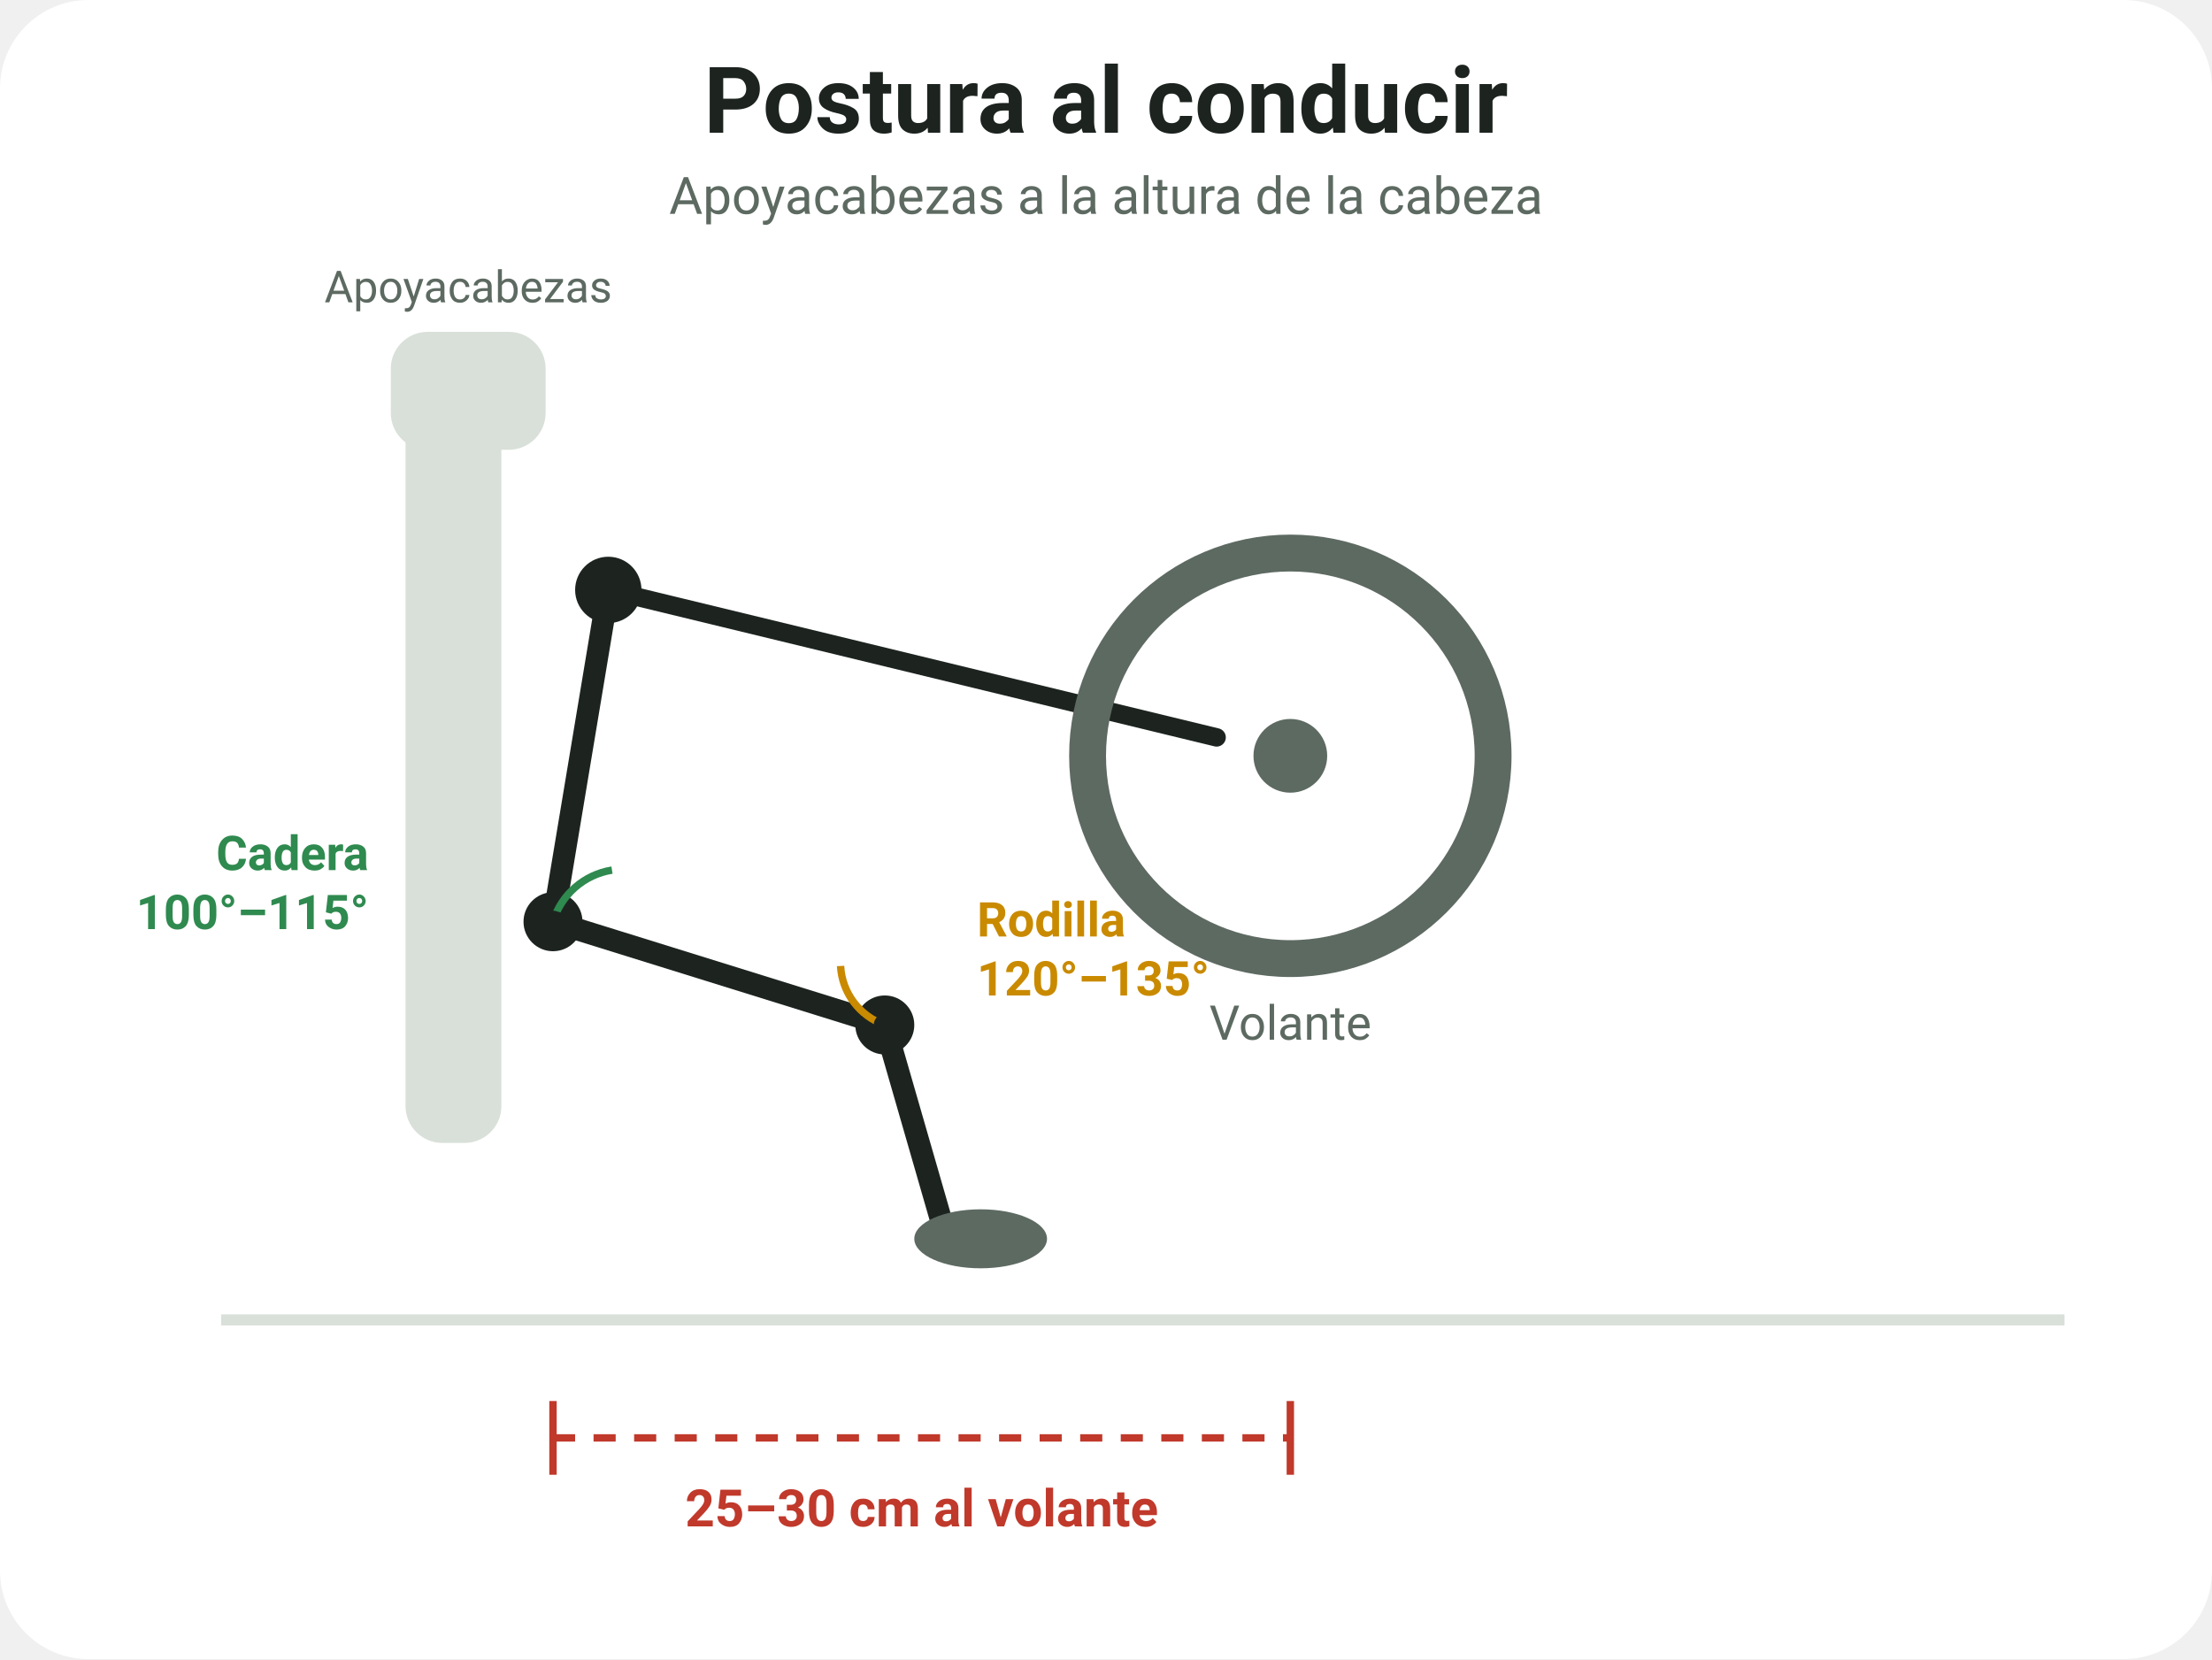
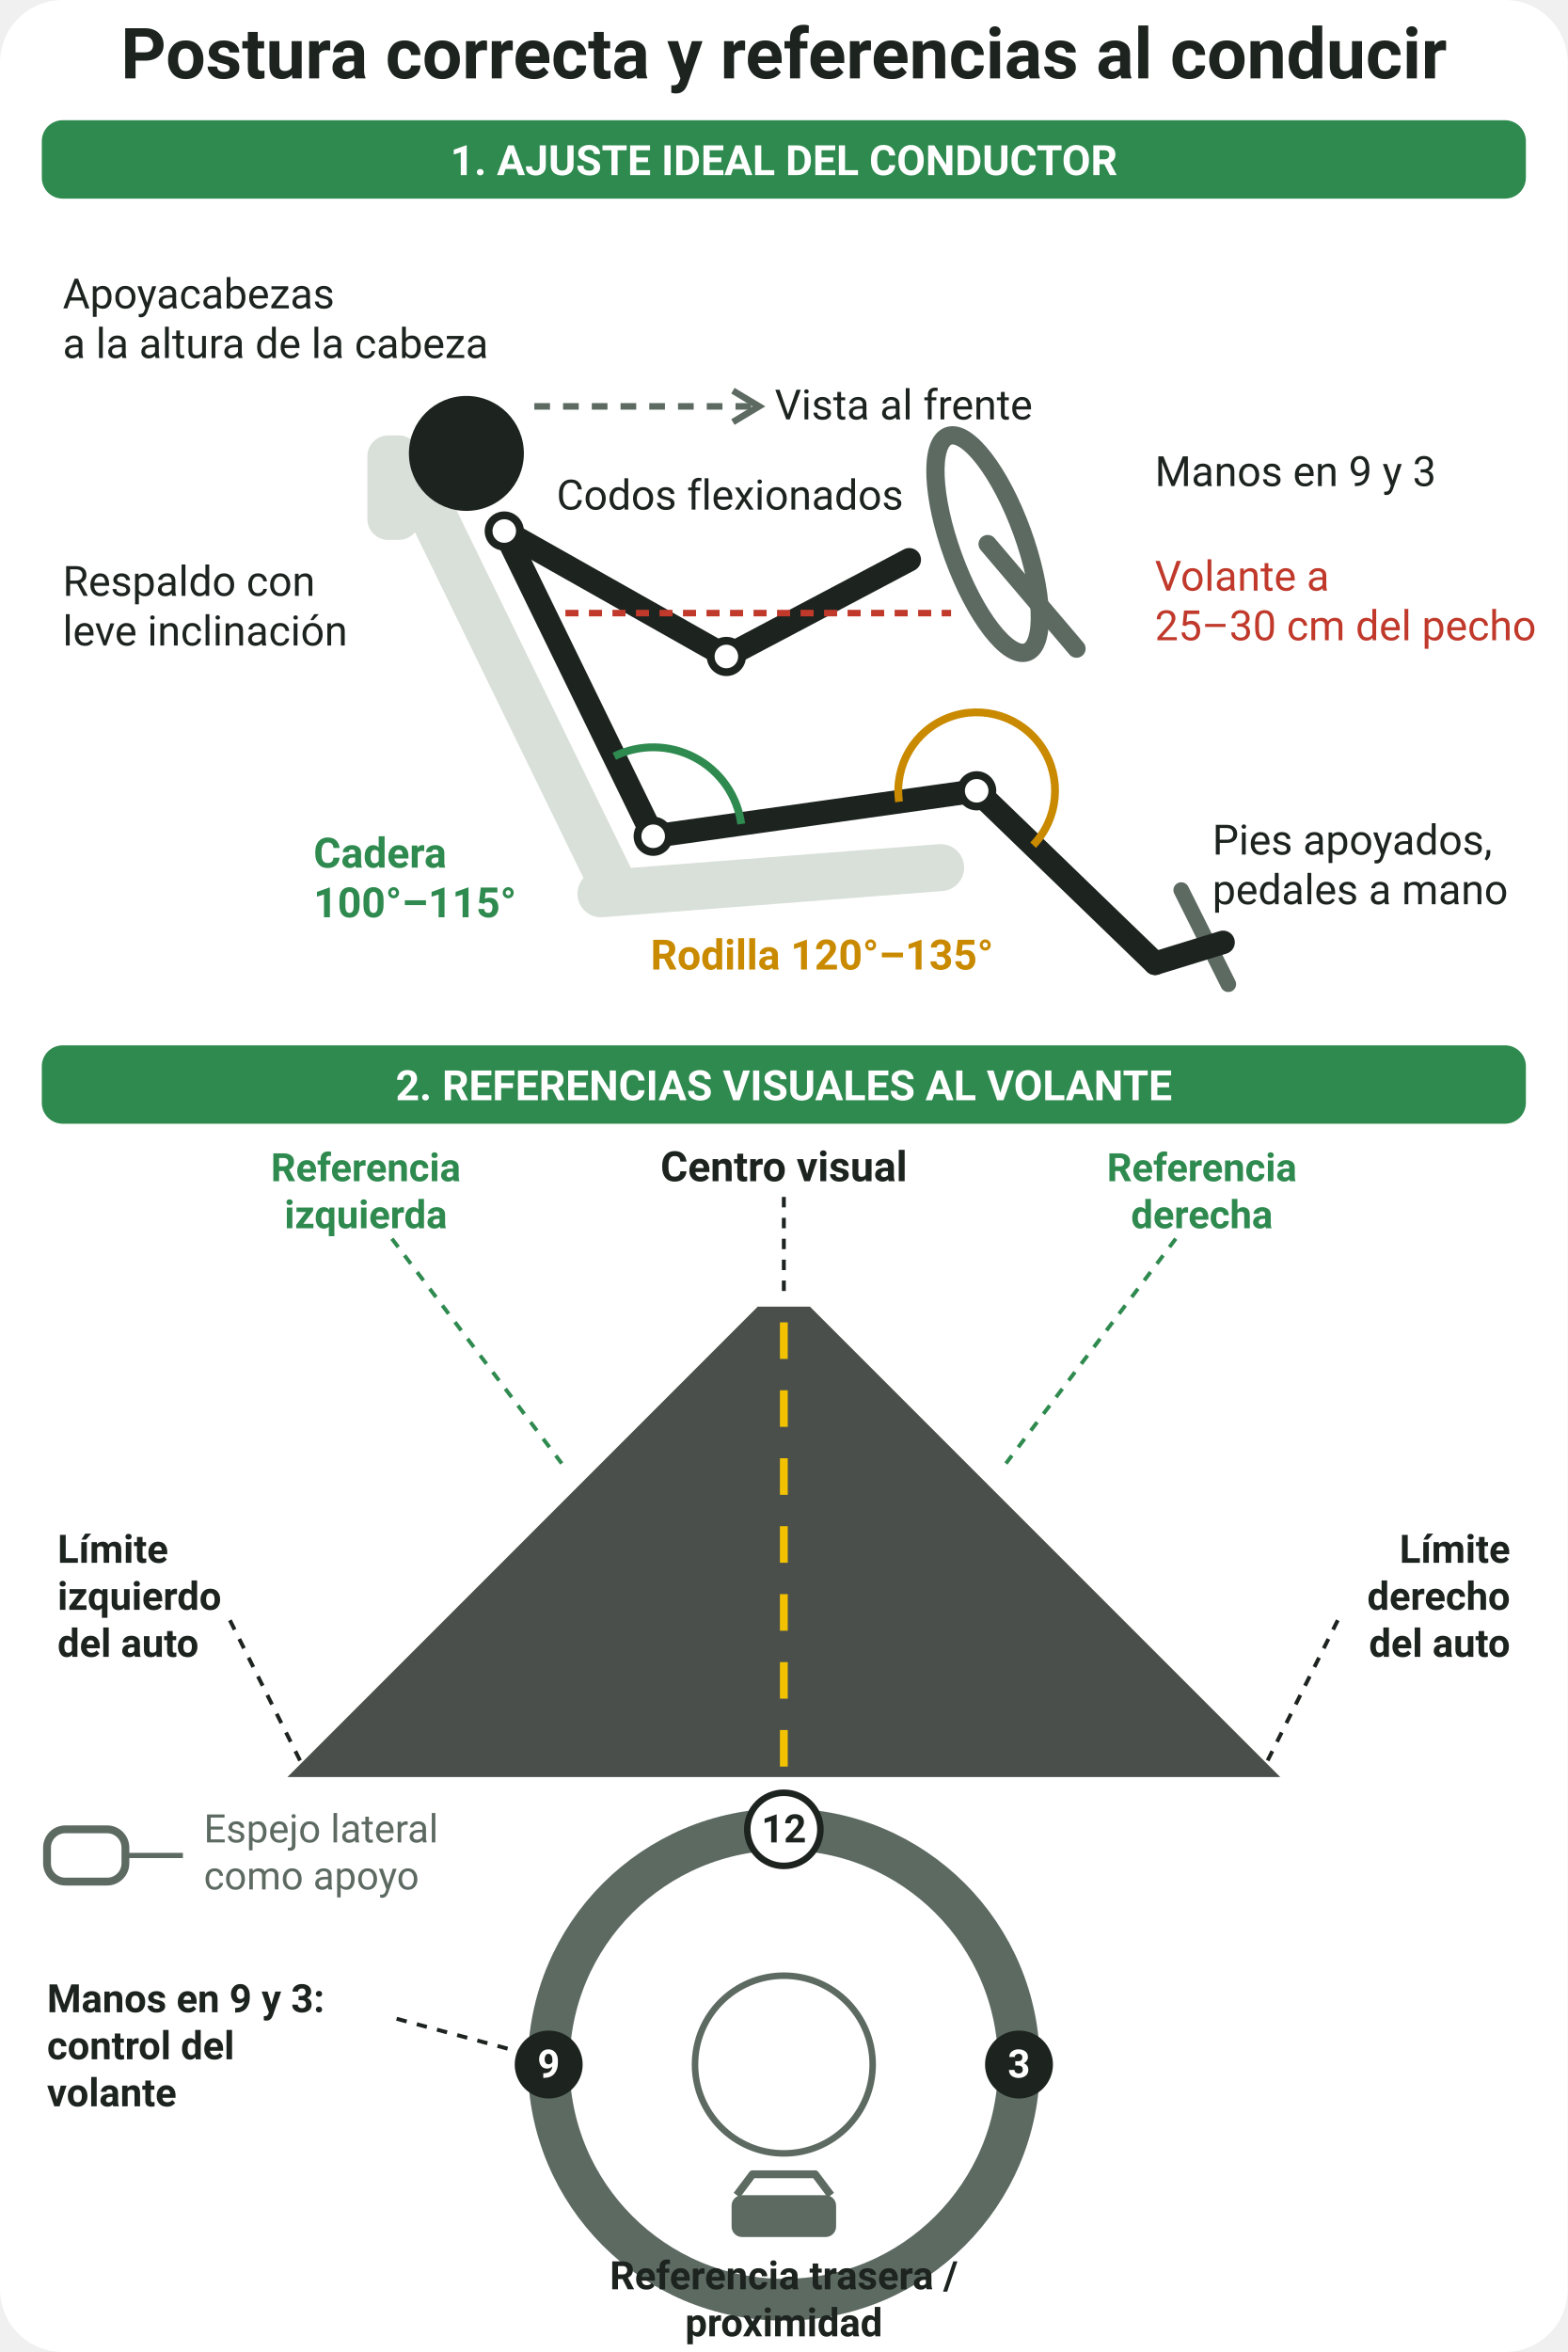
- <svg xmlns="http://www.w3.org/2000/svg" viewBox="0 0 600 450" font-family="system-ui, -apple-system, Segoe UI, Roboto, sans-serif">
-   <rect x="0" y="0" width="600" height="450" rx="24" fill="#ffffff" />
-   <text x="300" y="36" text-anchor="middle" font-size="25" font-weight="bold" fill="#1d2420">Postura al conducir</text>
-   <text x="300" y="58" text-anchor="middle" font-size="14" fill="#5d6a62">Apoyacabezas a la altura de la cabeza</text>
+ <svg xmlns="http://www.w3.org/2000/svg" viewBox="0 0 600 900" font-family="system-ui, -apple-system, Segoe UI, Roboto, sans-serif">
+   <rect x="0" y="0" width="600" height="900" rx="24" fill="#ffffff" />
+   <text x="300" y="30" text-anchor="middle" font-size="27" font-weight="bold" fill="#1d2420">Postura correcta y referencias al conducir</text>
+   <rect x="16" y="46" width="568" height="30" rx="8" fill="#2f8a4f" />
+   <text x="300" y="67" text-anchor="middle" font-size="16" font-weight="bold" fill="#ffffff">1. AJUSTE IDEAL DEL CONDUCTOR</text>
  <g>
-     <rect x="110" y="110" width="26" height="200" rx="10" fill="#d9e0d9" />
-     <rect x="106" y="90" width="42" height="32" rx="10" fill="#d9e0d9" />
-     <text x="127" y="82" text-anchor="middle" font-size="12" fill="#5d6a62">Apoyacabezas</text>
-     <circle cx="165" cy="160" r="9" fill="#1d2420" />
-     <line x1="165" y1="160" x2="150" y2="250" stroke="#1d2420" stroke-width="6" stroke-linecap="round" />
-     <circle cx="150" cy="250" r="8" fill="#1d2420" />
-     <path d="M 150 250 A 20 20 0 0 1 166 236" fill="none" stroke="#2f8a4f" stroke-width="2" />
-     <text x="100" y="236" text-anchor="end" font-size="13" fill="#2f8a4f" font-weight="bold">Cadera</text>
-     <text x="100" y="252" text-anchor="end" font-size="13" fill="#2f8a4f" font-weight="bold">100°–115°</text>
-     <line x1="150" y1="250" x2="240" y2="278" stroke="#1d2420" stroke-width="6" stroke-linecap="round" />
-     <circle cx="240" cy="278" r="8" fill="#1d2420" />
-     <path d="M 240 278 A 18 18 0 0 1 228 262" fill="none" stroke="#c98a00" stroke-width="2" />
-     <text x="265" y="254" font-size="13" fill="#c98a00" font-weight="bold">Rodilla</text>
-     <text x="265" y="270" font-size="13" fill="#c98a00" font-weight="bold">120°–135°</text>
-     <line x1="240" y1="278" x2="255" y2="330" stroke="#1d2420" stroke-width="6" stroke-linecap="round" />
-     <ellipse cx="266" cy="336" rx="18" ry="8" fill="#5d6a62" />
-     <line x1="165" y1="160" x2="330" y2="200" stroke="#1d2420" stroke-width="5" stroke-linecap="round" />
-     <circle cx="350" cy="205" r="55" fill="none" stroke="#5d6a62" stroke-width="10" />
-     <circle cx="350" cy="205" r="10" fill="#5d6a62" />
-     <text x="350" y="282" text-anchor="middle" font-size="13" fill="#5d6a62">Volante</text>
-     <line x1="150" y1="390" x2="350" y2="390" stroke="#c0392b" stroke-width="2" stroke-dasharray="6,5" />
-     <line x1="150" y1="380" x2="150" y2="400" stroke="#c0392b" stroke-width="2" />
-     <line x1="350" y1="380" x2="350" y2="400" stroke="#c0392b" stroke-width="2" />
-     <text x="250" y="414" text-anchor="middle" font-size="14" fill="#c0392b" font-weight="bold">25–30 cm al volante</text>
-     <line x1="60" y1="358" x2="560" y2="358" stroke="#d9e0d9" stroke-width="3" />
+     <line x1="230" y1="342" x2="360" y2="332" stroke="#d9e0d9" stroke-width="18" stroke-linecap="round" />
+     <line x1="234.6" y1="338.6" x2="164.5" y2="194.8" stroke="#d9e0d9" stroke-width="18" stroke-linecap="round" />
+     <rect x="140.6" y="166.6" width="20" height="40" rx="8" fill="#d9e0d9" />
+     <line x1="452.1" y1="340.6" x2="470.1" y2="376.6" stroke="#5d6a62" stroke-width="6" stroke-linecap="round" />
+     <ellipse cx="378.0" cy="208.2" rx="14" ry="44" transform="rotate(-20 378.0 208.2)" fill="none" stroke="#5d6a62" stroke-width="7" />
+     <line x1="378.0" y1="208.2" x2="412.0" y2="248.2" stroke="#5d6a62" stroke-width="7" stroke-linecap="round" />
+     <line x1="250.0" y1="320.0" x2="193.0" y2="203.2" stroke="#1d2420" stroke-width="9" stroke-linecap="round" />
+     <line x1="250.0" y1="320.0" x2="373.8" y2="302.6" stroke="#1d2420" stroke-width="9" stroke-linecap="round" />
+     <line x1="373.8" y1="302.6" x2="442.1" y2="368.6" stroke="#1d2420" stroke-width="9" stroke-linecap="round" />
+     <line x1="193.0" y1="203.2" x2="278.0" y2="251.2" stroke="#1d2420" stroke-width="9" stroke-linecap="round" />
+     <line x1="278.0" y1="251.2" x2="348.0" y2="214.2" stroke="#1d2420" stroke-width="9" stroke-linecap="round" />
+     <line x1="442.1" y1="368.6" x2="468.1" y2="360.6" stroke="#1d2420" stroke-width="9" stroke-linecap="round" />
+     <circle cx="178.5" cy="173.5" r="22" fill="#1d2420" />
+     <circle cx="250.0" cy="320.0" r="6" fill="#ffffff" stroke="#1d2420" stroke-width="3" />
+     <circle cx="373.8" cy="302.6" r="6" fill="#ffffff" stroke="#1d2420" stroke-width="3" />
+     <circle cx="193.0" cy="203.2" r="6" fill="#ffffff" stroke="#1d2420" stroke-width="3" />
+     <circle cx="278.0" cy="251.2" r="6" fill="#ffffff" stroke="#1d2420" stroke-width="3" />
+     <path d="M283.7,315.3 A34,34 0 0,0 235.1,289.4" fill="none" stroke="#2f8a4f" stroke-width="3" />
+     <path d="M395.4,323.4 A30,30 0 1,0 344.1,306.8" fill="none" stroke="#c98a00" stroke-width="3" />
+     <text x="120" y="332" font-size="16" font-weight="bold" fill="#2f8a4f">Cadera</text>
+     <text x="120" y="351" font-size="16" font-weight="bold" fill="#2f8a4f">100°–115°</text>
+     <text x="249" y="371" font-size="16" font-weight="bold" fill="#c98a00">Rodilla 120°–135°</text>
+     <line x1="204.5" y1="155.5" x2="288.5" y2="155.5" stroke="#5d6a62" stroke-width="2.5" stroke-dasharray="6 5" />
+     <path d="M280.5,149.5 L290.5,155.5 L280.5,161.5" fill="none" stroke="#5d6a62" stroke-width="2.5" />
+     <text x="296.5" y="160.5" font-size="16" fill="#1d2420">Vista al frente</text>
+     <line x1="216.4" y1="234.6" x2="364.0" y2="234.6" stroke="#c0392b" stroke-width="2.5" stroke-dasharray="5 4" />
+     <text x="24" y="118" font-size="16" fill="#1d2420">Apoyacabezas</text>
+     <text x="24" y="137" font-size="16" fill="#1d2420">a la altura de la cabeza</text>
+     <text x="24" y="228" font-size="16" fill="#1d2420">Respaldo con</text>
+     <text x="24" y="247" font-size="16" fill="#1d2420">leve inclinación</text>
+     <text x="213" y="195" font-size="16" fill="#1d2420">Codos flexionados</text>
+     <text x="442" y="186" font-size="16" fill="#1d2420">Manos en 9 y 3</text>
+     <text x="442" y="226" font-size="16" fill="#c0392b">Volante a</text>
+     <text x="442" y="245" font-size="16" fill="#c0392b">25–30 cm del pecho</text>
+     <text x="464" y="327" font-size="16" fill="#1d2420">Pies apoyados,</text>
+     <text x="464" y="346" font-size="16" fill="#1d2420">pedales a mano</text>
+   </g>
+   <rect x="16" y="400" width="568" height="30" rx="8" fill="#2f8a4f" />
+   <text x="300" y="421" text-anchor="middle" font-size="16" font-weight="bold" fill="#ffffff">2. REFERENCIAS VISUALES AL VOLANTE</text>
+   <g>
+     <path d="M 290 500 L 310 500 L 490 680 L 110 680 Z" fill="#4a4f4c" />
+     <line x1="300" y1="506" x2="300" y2="676" stroke="#f2c200" stroke-width="3" stroke-dasharray="14,12" />
+     <text x="300" y="452" text-anchor="middle" font-size="16" font-weight="bold" fill="#1d2420">Centro visual</text>
+     <line x1="300" y1="458" x2="300" y2="498" stroke="#1d2420" stroke-width="1.5" stroke-dasharray="4,4" />
+     <text x="140" y="452" text-anchor="middle" font-size="15" font-weight="bold" fill="#2f8a4f">Referencia</text>
+     <text x="140" y="470" text-anchor="middle" font-size="15" font-weight="bold" fill="#2f8a4f">izquierda</text>
+     <line x1="150" y1="474" x2="215" y2="560" stroke="#2f8a4f" stroke-width="1.5" stroke-dasharray="4,4" />
+     <text x="460" y="452" text-anchor="middle" font-size="15" font-weight="bold" fill="#2f8a4f">Referencia</text>
+     <text x="460" y="470" text-anchor="middle" font-size="15" font-weight="bold" fill="#2f8a4f">derecha</text>
+     <line x1="450" y1="474" x2="385" y2="560" stroke="#2f8a4f" stroke-width="1.5" stroke-dasharray="4,4" />
+     <text x="22" y="598" font-size="15" font-weight="bold" fill="#1d2420">Límite</text>
+     <text x="22" y="616" font-size="15" font-weight="bold" fill="#1d2420">izquierdo</text>
+     <text x="22" y="634" font-size="15" font-weight="bold" fill="#1d2420">del auto</text>
+     <line x1="88" y1="620" x2="115" y2="674" stroke="#1d2420" stroke-width="1.5" stroke-dasharray="4,4" />
+     <text x="578" y="598" text-anchor="end" font-size="15" font-weight="bold" fill="#1d2420">Límite</text>
+     <text x="578" y="616" text-anchor="end" font-size="15" font-weight="bold" fill="#1d2420">derecho</text>
+     <text x="578" y="634" text-anchor="end" font-size="15" font-weight="bold" fill="#1d2420">del auto</text>
+     <line x1="512" y1="620" x2="485" y2="674" stroke="#1d2420" stroke-width="1.5" stroke-dasharray="4,4" />
+     <rect x="18" y="700" width="30" height="20" rx="7" fill="none" stroke="#5d6a62" stroke-width="3" />
+     <line x1="48" y1="710" x2="70" y2="710" stroke="#5d6a62" stroke-width="2" />
+     <text x="78" y="705" font-size="15" fill="#5d6a62">Espejo lateral</text>
+     <text x="78" y="723" font-size="15" fill="#5d6a62">como apoyo</text>
+     <circle cx="300" cy="790" r="90" fill="none" stroke="#5d6a62" stroke-width="16" />
+     <circle cx="300" cy="790" r="34" fill="#ffffff" stroke="#5d6a62" stroke-width="2.5" />
+     <circle cx="210" cy="790" r="13" fill="#1d2420" />
+     <text x="210" y="795" text-anchor="middle" font-size="15" font-weight="bold" fill="#ffffff">9</text>
+     <circle cx="390" cy="790" r="13" fill="#1d2420" />
+     <text x="390" y="795" text-anchor="middle" font-size="15" font-weight="bold" fill="#ffffff">3</text>
+     <circle cx="300" cy="700" r="14" fill="#ffffff" stroke="#1d2420" stroke-width="2.5" />
+     <text x="300" y="705" text-anchor="middle" font-size="15" font-weight="bold" fill="#1d2420">12</text>
+     <line x1="202" y1="786" x2="150" y2="772" stroke="#1d2420" stroke-width="1.5" stroke-dasharray="4,4" />
+     <text x="18" y="770" font-size="15" font-weight="bold" fill="#1d2420">Manos en 9 y 3:</text>
+     <text x="18" y="788" font-size="15" font-weight="bold" fill="#1d2420">control del</text>
+     <text x="18" y="806" font-size="15" font-weight="bold" fill="#1d2420">volante</text>
+     <rect x="280" y="840" width="40" height="16" rx="4" fill="#5d6a62" />
+     <path d="M 282 840 L 288 832 L 312 832 L 318 840" fill="none" stroke="#5d6a62" stroke-width="3" stroke-linejoin="round" />
+     <text x="300" y="876" text-anchor="middle" font-size="15" font-weight="bold" fill="#1d2420">Referencia trasera /</text>
+     <text x="300" y="894" text-anchor="middle" font-size="15" font-weight="bold" fill="#1d2420">proximidad</text>
  </g>
</svg>
